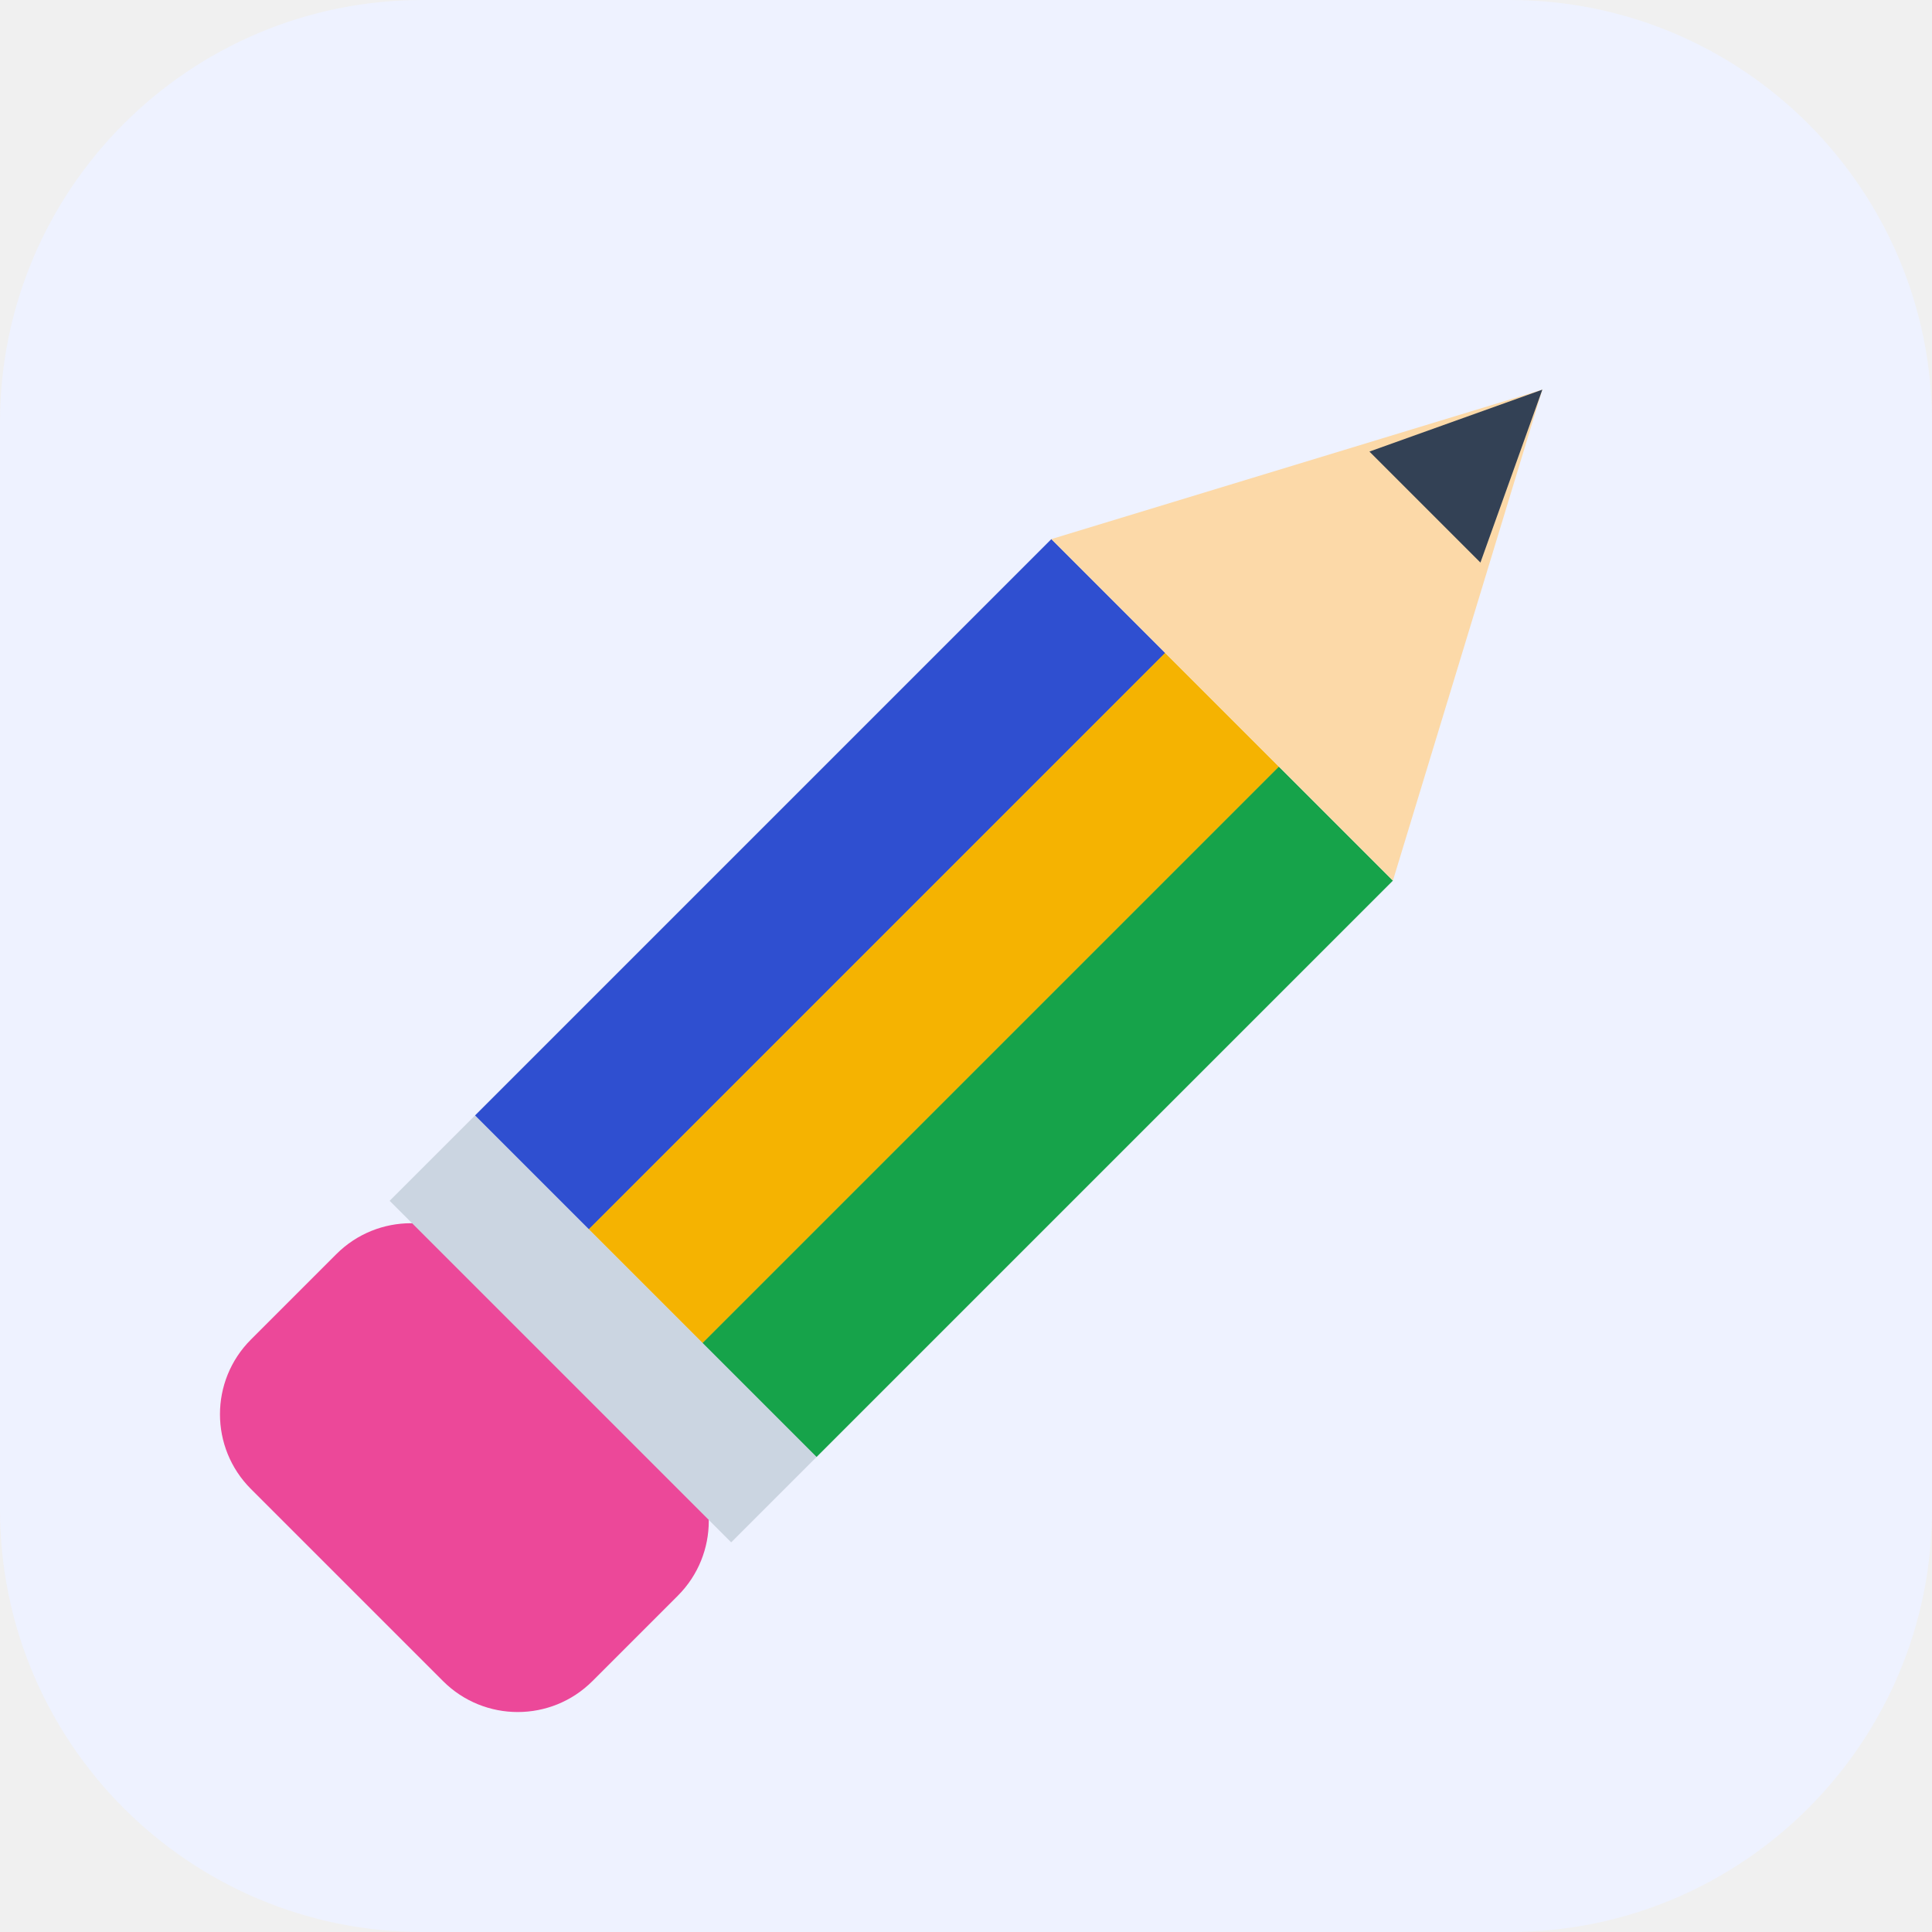
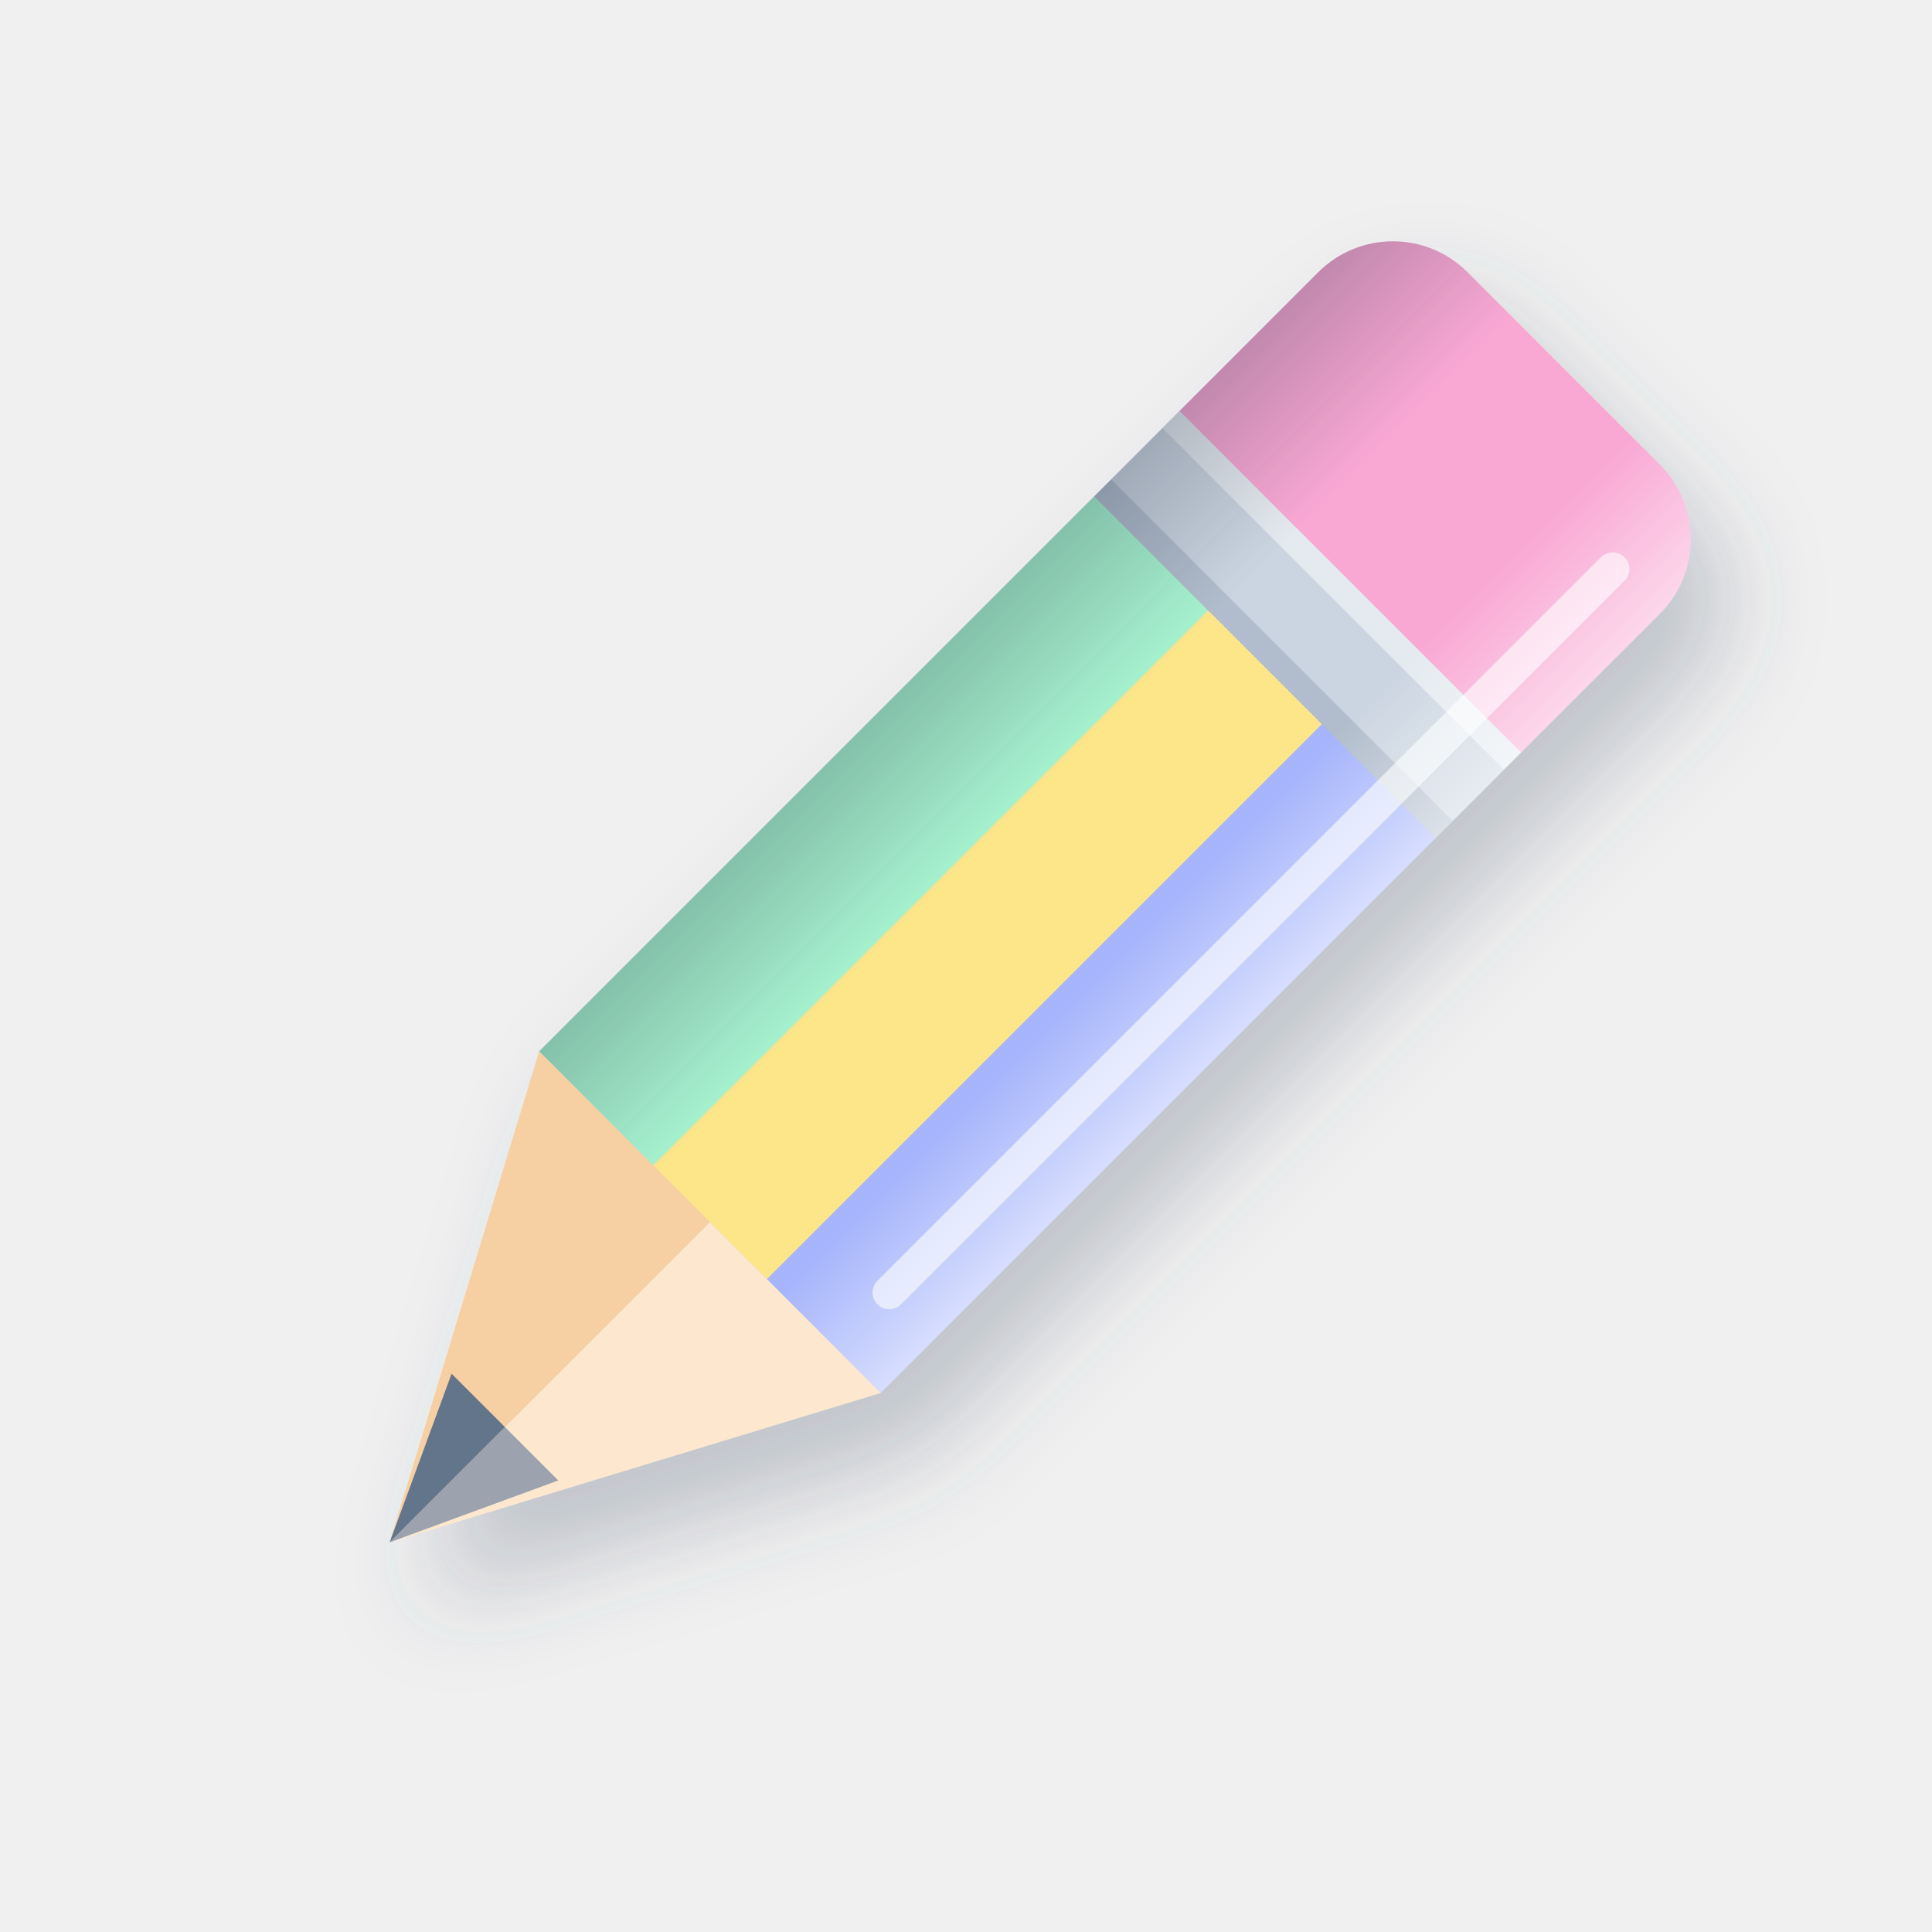
<svg xmlns="http://www.w3.org/2000/svg" viewBox="0 0 64 64" role="img" aria-label="openEdu-ui">
-   <rect width="64" height="64" rx="14" fill="#eef2ff" />
-   <g transform="rotate(-45 32 32)">
-     <rect x="3" y="24" width="11" height="16" rx="3.5" fill="#ec4899" />
-     <rect x="13" y="24" width="4" height="16" fill="#cbd5e1" />
-     <rect x="17" y="24" width="27" height="5.34" fill="#2f4fd0" />
-     <rect x="17" y="29.33" width="27" height="5.34" fill="#f5b301" />
-     <rect x="17" y="34.66" width="27" height="5.34" fill="#16a34a" />
-     <polygon points="44,24 44,40 59,32" fill="#fcd9a8" />
-     <polygon points="53.5,29.4 53.5,34.6 59,32" fill="#334155" />
+   <defs>
+     <linearGradient id="shade" x1="0" y1="0" x2="0" y2="1">
+       <stop offset="0" stop-color="#fff" stop-opacity="0.55" />
+       <stop offset="0.3" stop-color="#fff" stop-opacity="0" />
+       <stop offset="0.65" stop-color="#1e293b" stop-opacity="0" />
+       <stop offset="1" stop-color="#1e293b" stop-opacity="0.25" />
+     </linearGradient>
+     <clipPath id="barrel">
+       <path d="M7.5 24H44V40H7.5A3.5 3.5 0 0 1 4 36.5V27.5A3.5 3.5 0 0 1 7.5 24Z" />
+     </clipPath>
+     <filter id="lift" x="-20%" y="-20%" width="140%" height="140%">
+       <feDropShadow dx="1.2" dy="2" stdDeviation="1.6" flood-color="#475569" flood-opacity="0.28" />
+     </filter>
+   </defs>
+   <g filter="url(#lift)">
+     <g transform="rotate(135 32 32)">
+       <g clip-path="url(#barrel)">
+         <rect x="4" y="24" width="10" height="16" fill="#f9a8d4" />
+         <rect x="14" y="24" width="4" height="16" fill="#cbd5e1" />
+         <rect x="18" y="24" width="26" height="5.34" fill="#a5b4fc" />
+         <rect x="18" y="29.33" width="26" height="5.34" fill="#fde68a" />
+         <rect x="18" y="34.66" width="26" height="5.34" fill="#a7f3d0" />
+         <rect x="14" y="24" width="0.8" height="16" fill="#fff" opacity="0.5" />
+         <rect x="17.2" y="24" width="0.8" height="16" fill="#64748b" opacity="0.25" />
+         <rect x="4" y="24" width="40" height="16" fill="url(#shade)" />
+         <rect x="7" y="25.6" width="35" height="1.1" rx="0.55" fill="#fff" opacity="0.6" />
+       </g>
+       <polygon points="44,24 44,32 59,32" fill="#fde7cf" />
+       <polygon points="44,32 44,40 59,32" fill="#f6cfa3" />
+       <polygon points="53.6,29.5 53.6,32 59,32" fill="#9ca3af" />
+       <polygon points="53.6,32 53.6,34.5 59,32" fill="#64748b" />
+     </g>
  </g>
</svg>
